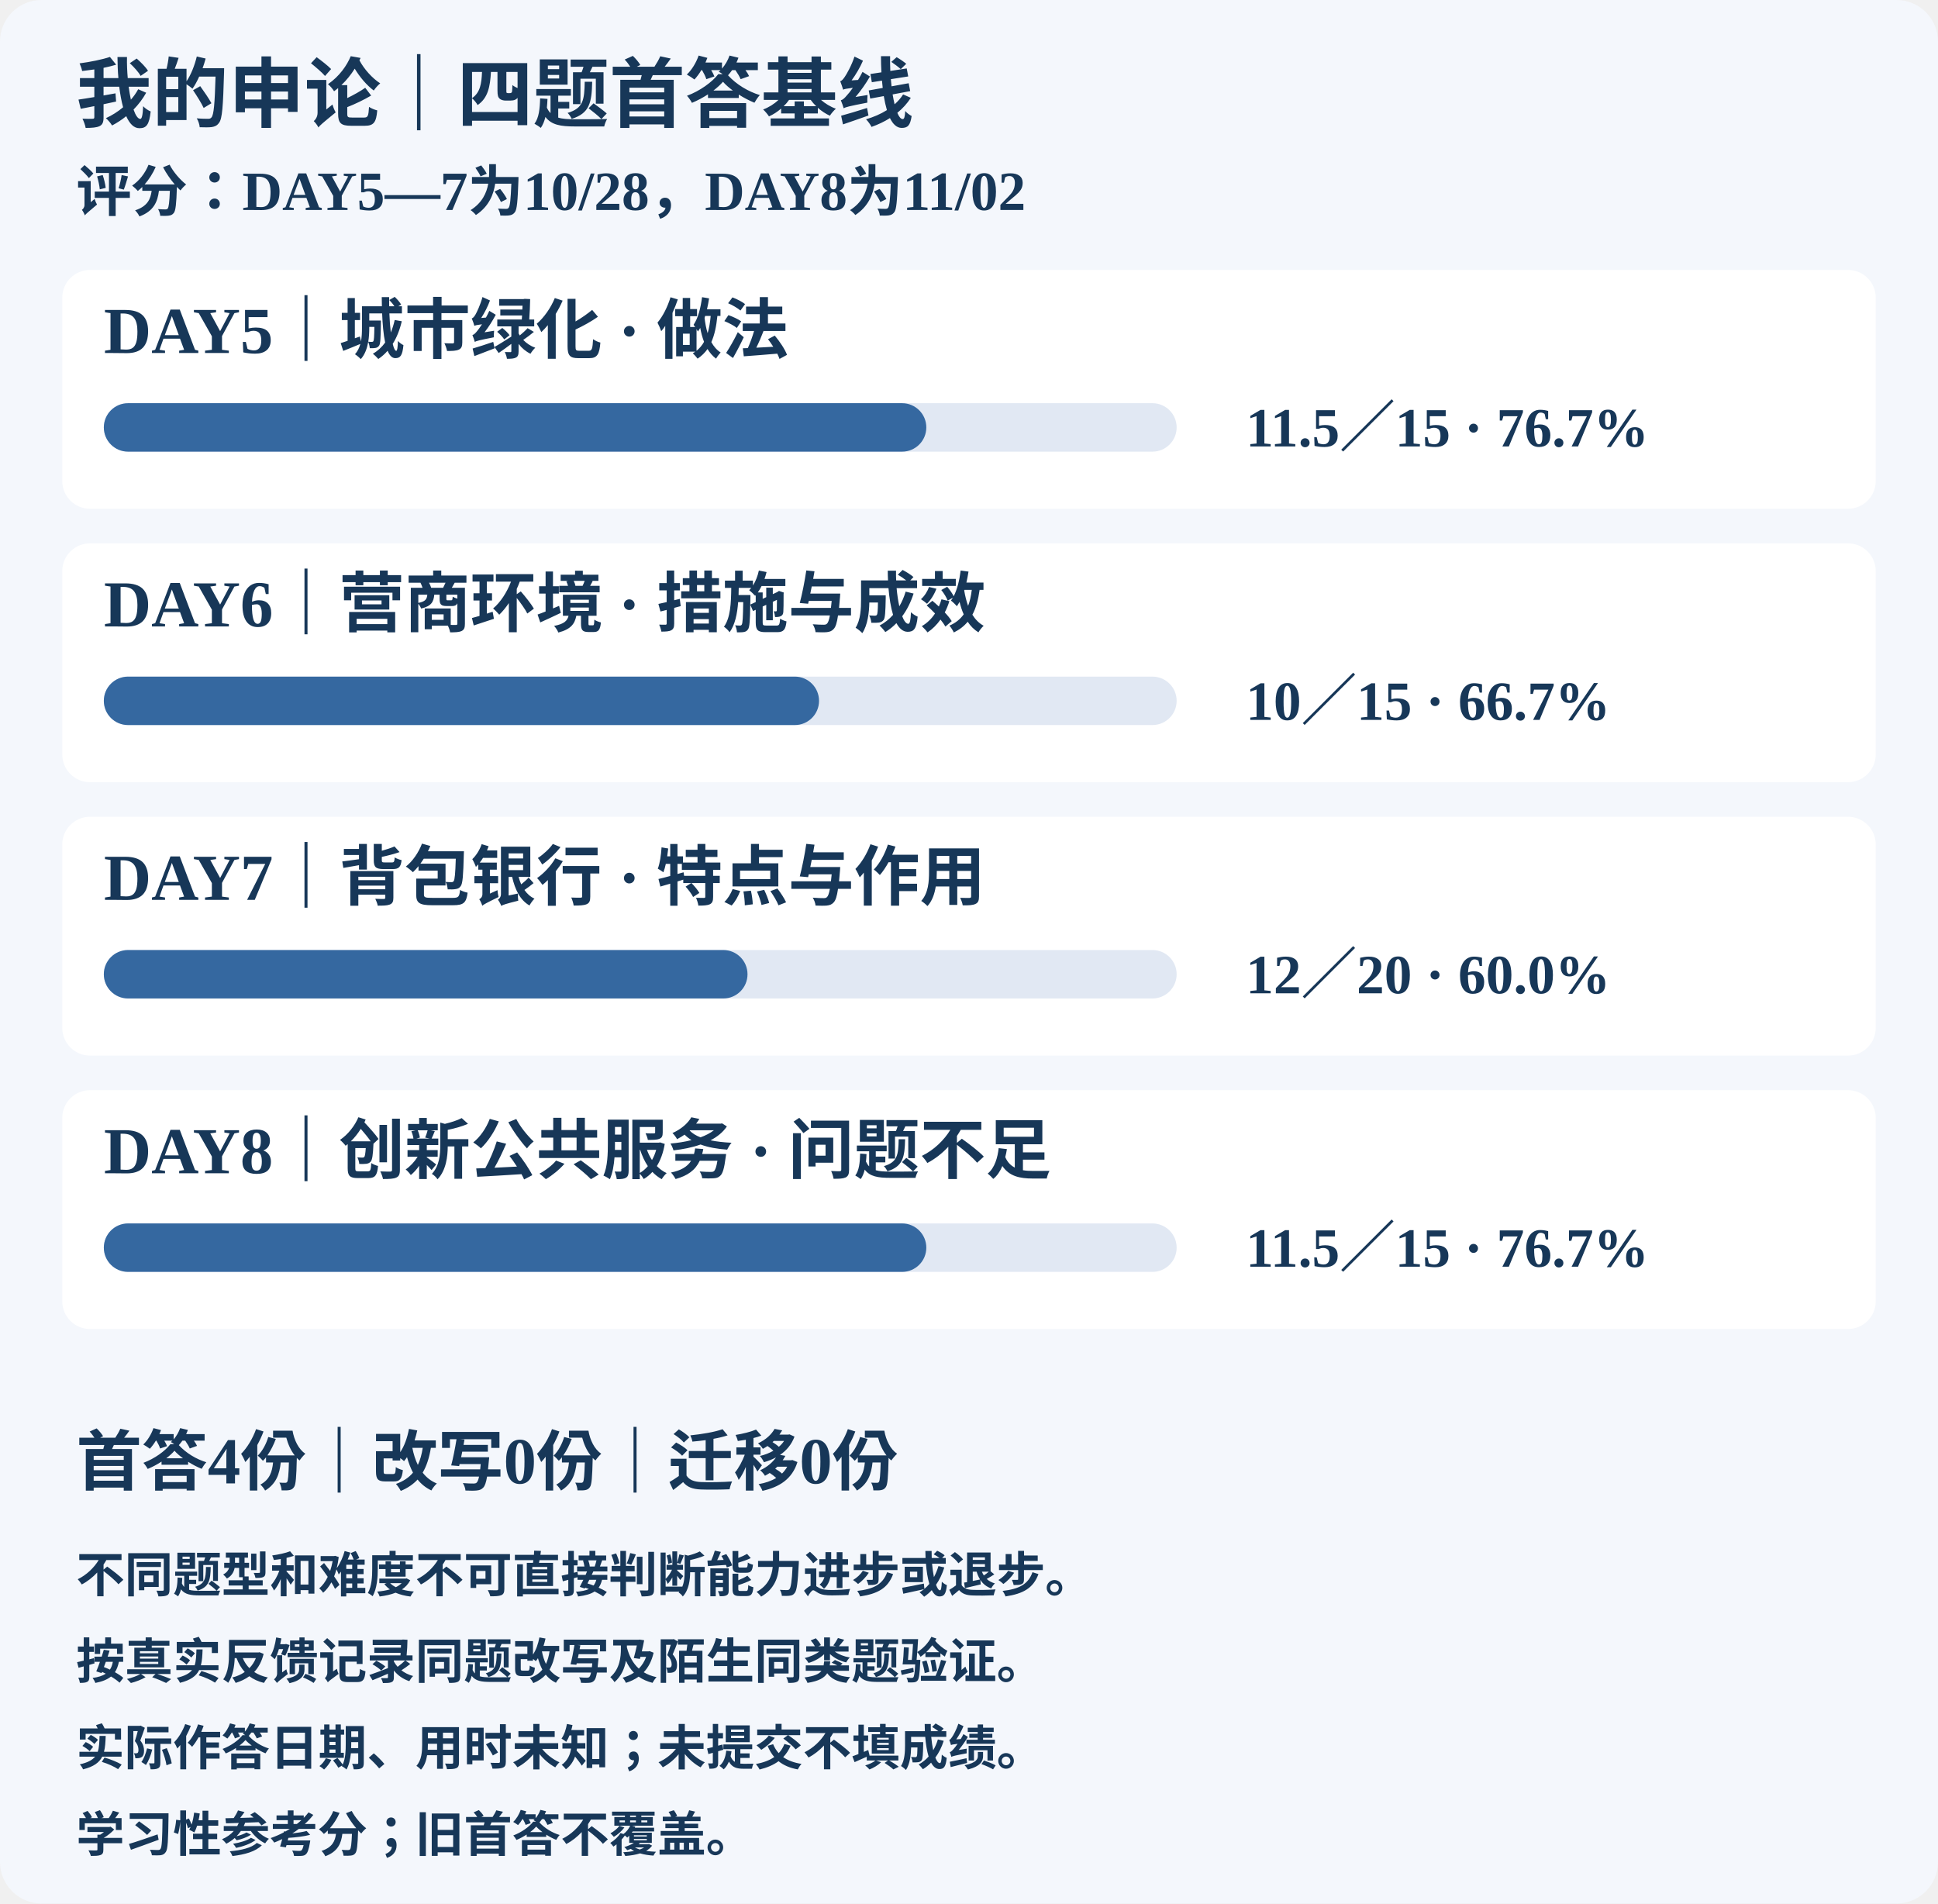
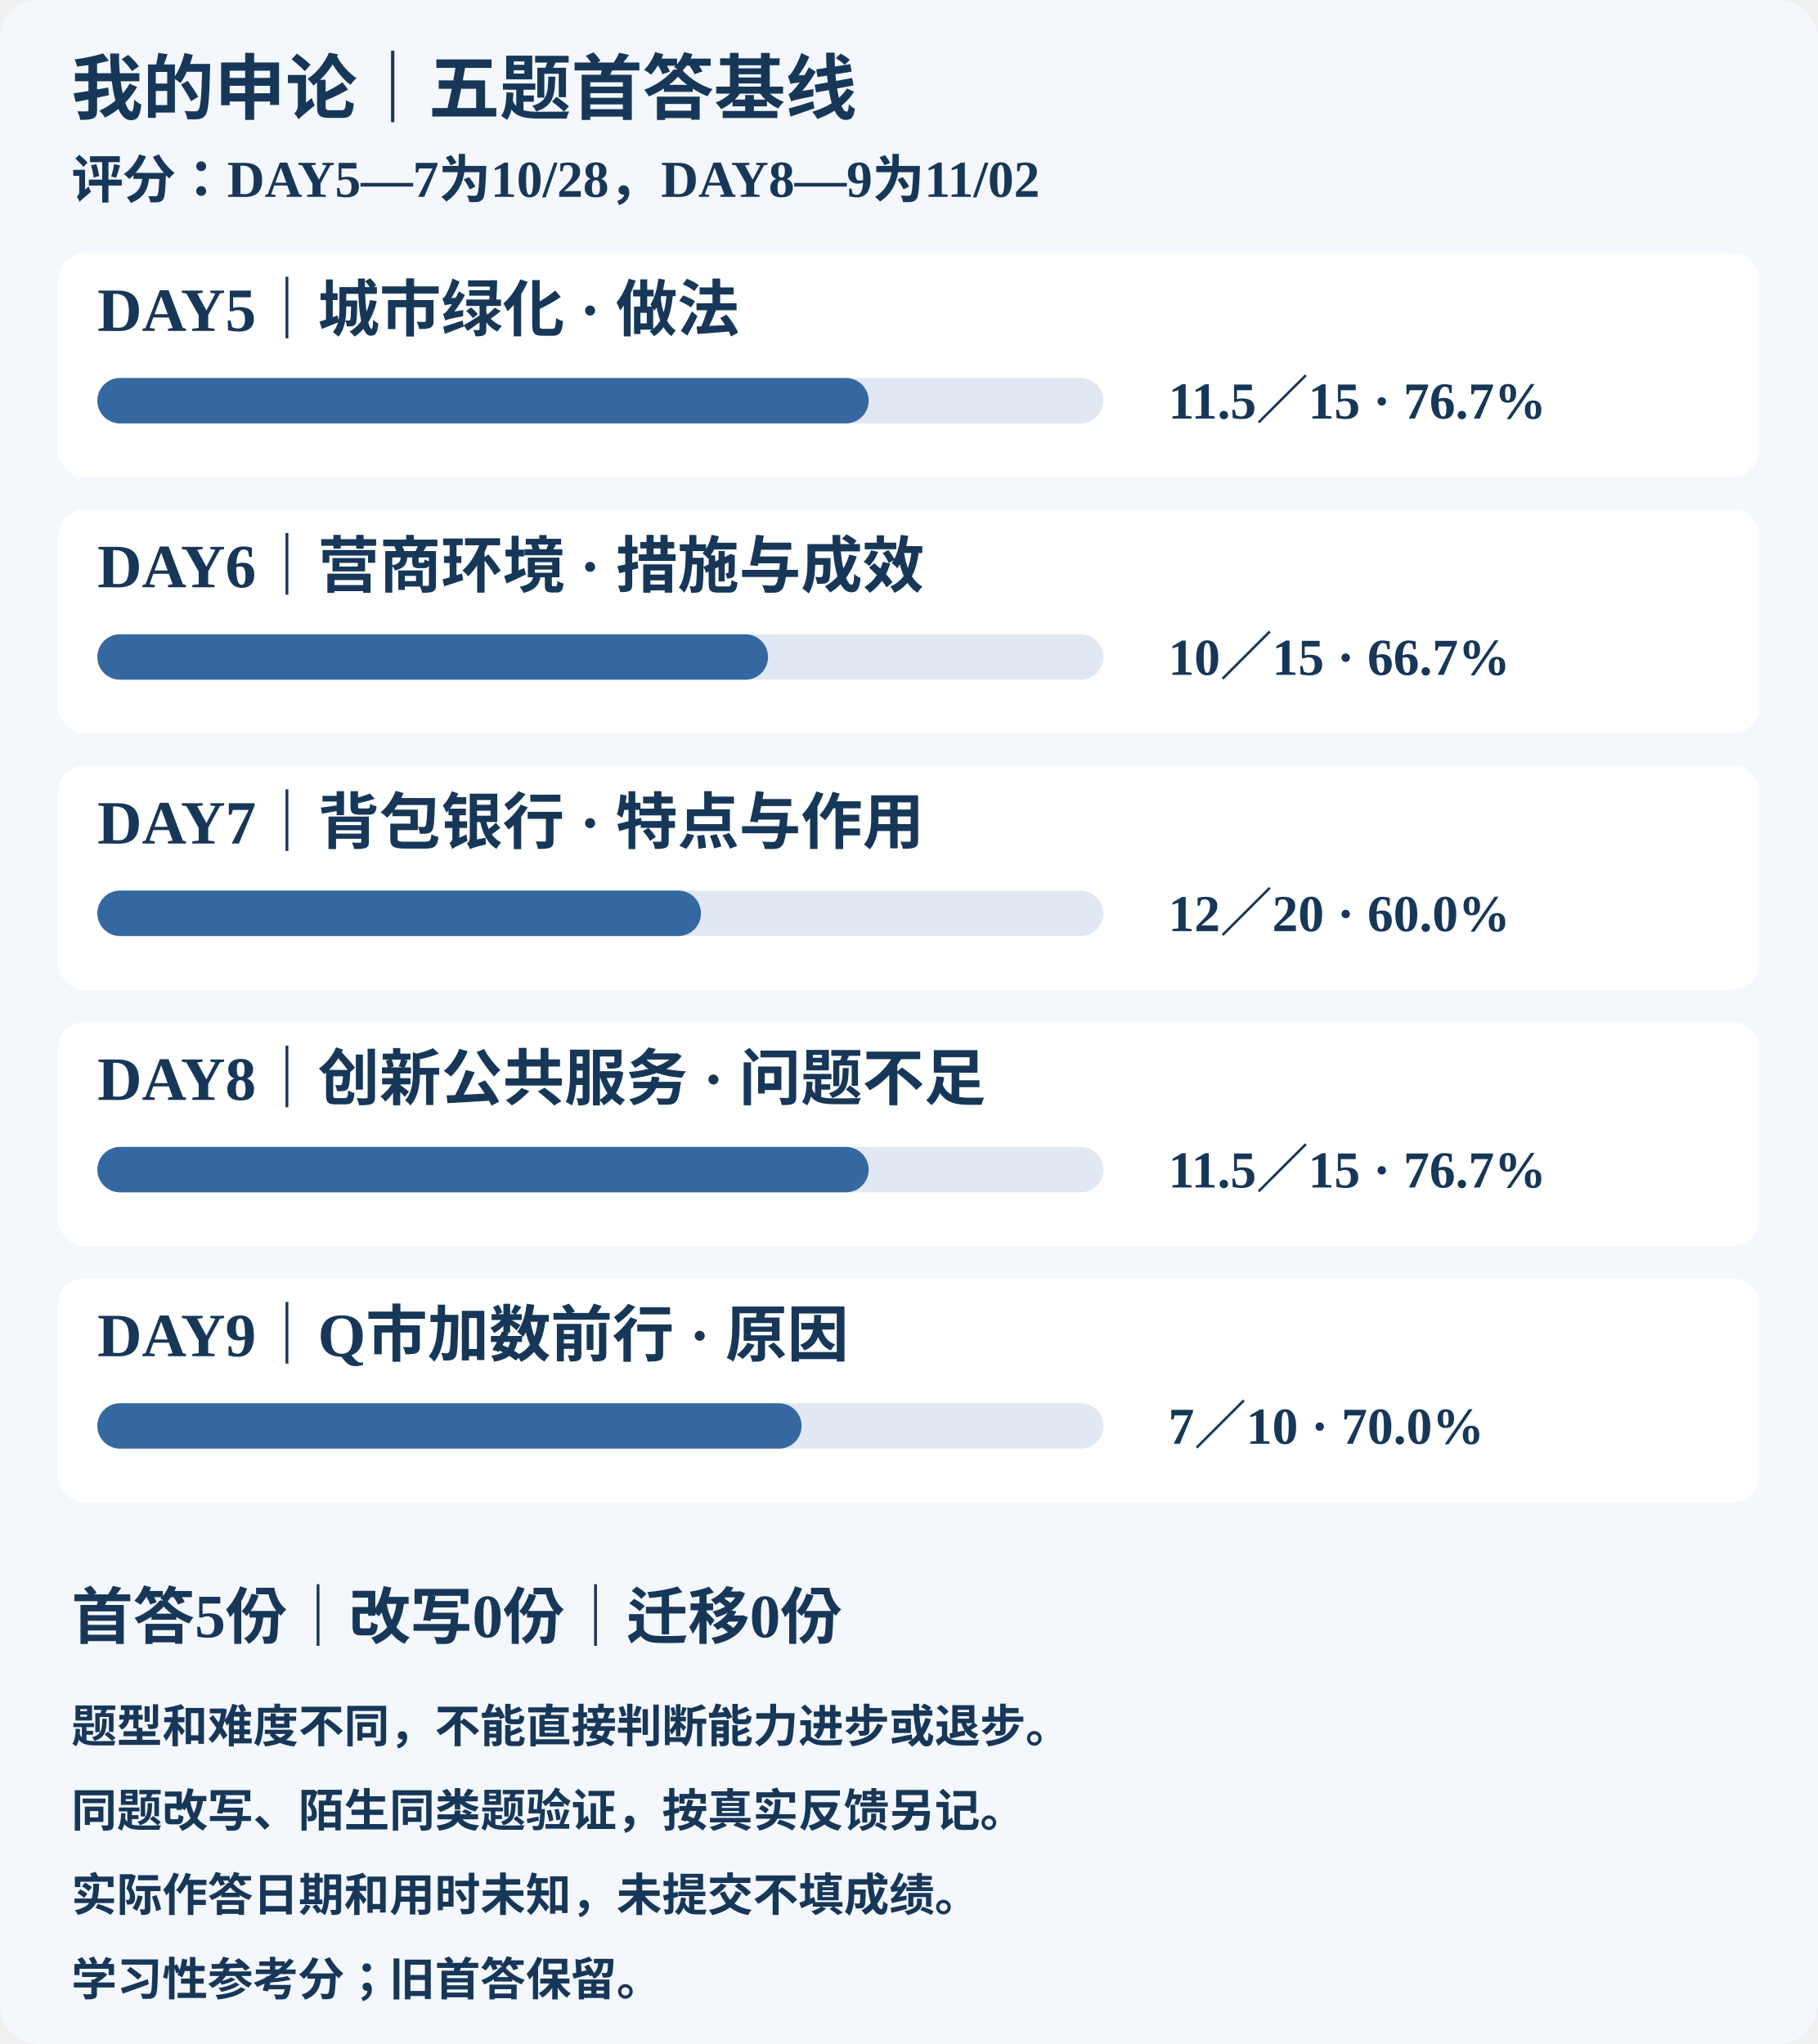
- <svg xmlns="http://www.w3.org/2000/svg" width="1120" height="1100" viewBox="0 0 1120 1100" role="img" aria-labelledby="title">
-   <rect width="1120" height="1100" rx="24" fill="#f4f7fc" />
+ <svg xmlns="http://www.w3.org/2000/svg" width="1120" height="1260" viewBox="0 0 1120 1260" role="img" aria-labelledby="title">
+   <rect width="1120" height="1260" rx="24" fill="#f4f7fc" />
  <style>text{font-family:'Times New Roman','Microsoft YaHei','微软雅黑',sans-serif;fill:#173758;font-size:32px;font-weight:600}.title{font-size:44px;font-weight:800}.head{font-size:38px;font-weight:800}.small{font-size:28px}</style>
-   <text x="44" y="70" class="title">我的申论｜四题首答基线</text>
-   <text x="44" y="122">评分：DAY5—7为10/28，DAY8为11/02</text>
+   <text x="44" y="70" class="title">我的申论｜五题首答基线</text>
+   <text x="44" y="122">评分：DAY5—7为10/28，DAY8—9为11/02</text>
  <rect x="36" y="156" width="1048" height="138" rx="16" fill="white" />
  <text x="60" y="204" class="head">DAY5｜城市绿化 · 做法</text>
  <rect x="60" y="233" width="620" height="28" rx="14" fill="#e1e8f3" />
  <rect x="60" y="233" width="475.333" height="28" rx="14" fill="#3568a0" />
  <text x="720" y="258">11.5／15 · 76.7%</text>
  <rect x="36" y="314" width="1048" height="138" rx="16" fill="white" />
  <text x="60" y="362" class="head">DAY6｜营商环境 · 措施与成效</text>
  <rect x="60" y="391" width="620" height="28" rx="14" fill="#e1e8f3" />
  <rect x="60" y="391" width="413.333" height="28" rx="14" fill="#3568a0" />
  <text x="720" y="416">10／15 · 66.7%</text>
  <rect x="36" y="472" width="1048" height="138" rx="16" fill="white" />
  <text x="60" y="520" class="head">DAY7｜背包银行 · 特点与作用</text>
  <rect x="60" y="549" width="620" height="28" rx="14" fill="#e1e8f3" />
  <rect x="60" y="549" width="372" height="28" rx="14" fill="#3568a0" />
  <text x="720" y="574">12／20 · 60.0%</text>
  <rect x="36" y="630" width="1048" height="138" rx="16" fill="white" />
  <text x="60" y="678" class="head">DAY8｜创新公共服务 · 问题不足</text>
  <rect x="60" y="707" width="620" height="28" rx="14" fill="#e1e8f3" />
  <rect x="60" y="707" width="475.333" height="28" rx="14" fill="#3568a0" />
  <text x="720" y="732">11.5／15 · 76.7%</text>
-   <text x="44" y="858" class="head">首答4份｜改写0份｜迁移0份</text>
-   <text x="44" y="920" class="small">不同题型和难度不可直接判断能力进步或退步。</text>
-   <text x="44" y="970" class="small">按真实反馈记录同题改写及陌生同类题验证。</text>
-   <text x="44" y="1020" class="small">实际作答日期、用时未知；未提交不填成绩。</text>
-   <text x="44" y="1070" class="small">学习性参考分；旧首答不覆盖。</text>
+   <rect x="36" y="788" width="1048" height="138" rx="16" fill="white" />
+   <text x="60" y="836" class="head">DAY9｜Q市加数前行 · 原因</text>
+   <rect x="60" y="865" width="620" height="28" rx="14" fill="#e1e8f3" />
+   <rect x="60" y="865" width="434" height="28" rx="14" fill="#3568a0" />
+   <text x="720" y="890">7／10 · 70.0%</text>
+   <text x="44" y="1010" class="head">首答5份｜改写0份｜迁移0份</text>
+   <text x="44" y="1074" class="small">题型和难度不同，不能直接判断能力进步或退步。</text>
+   <text x="44" y="1126" class="small">同题改写、陌生同类题验证，按真实反馈另记。</text>
+   <text x="44" y="1178" class="small">实际作答日期和用时未知，未提交不填成绩。</text>
+   <text x="44" y="1230" class="small">学习性参考分；旧首答保留。</text>
</svg>
